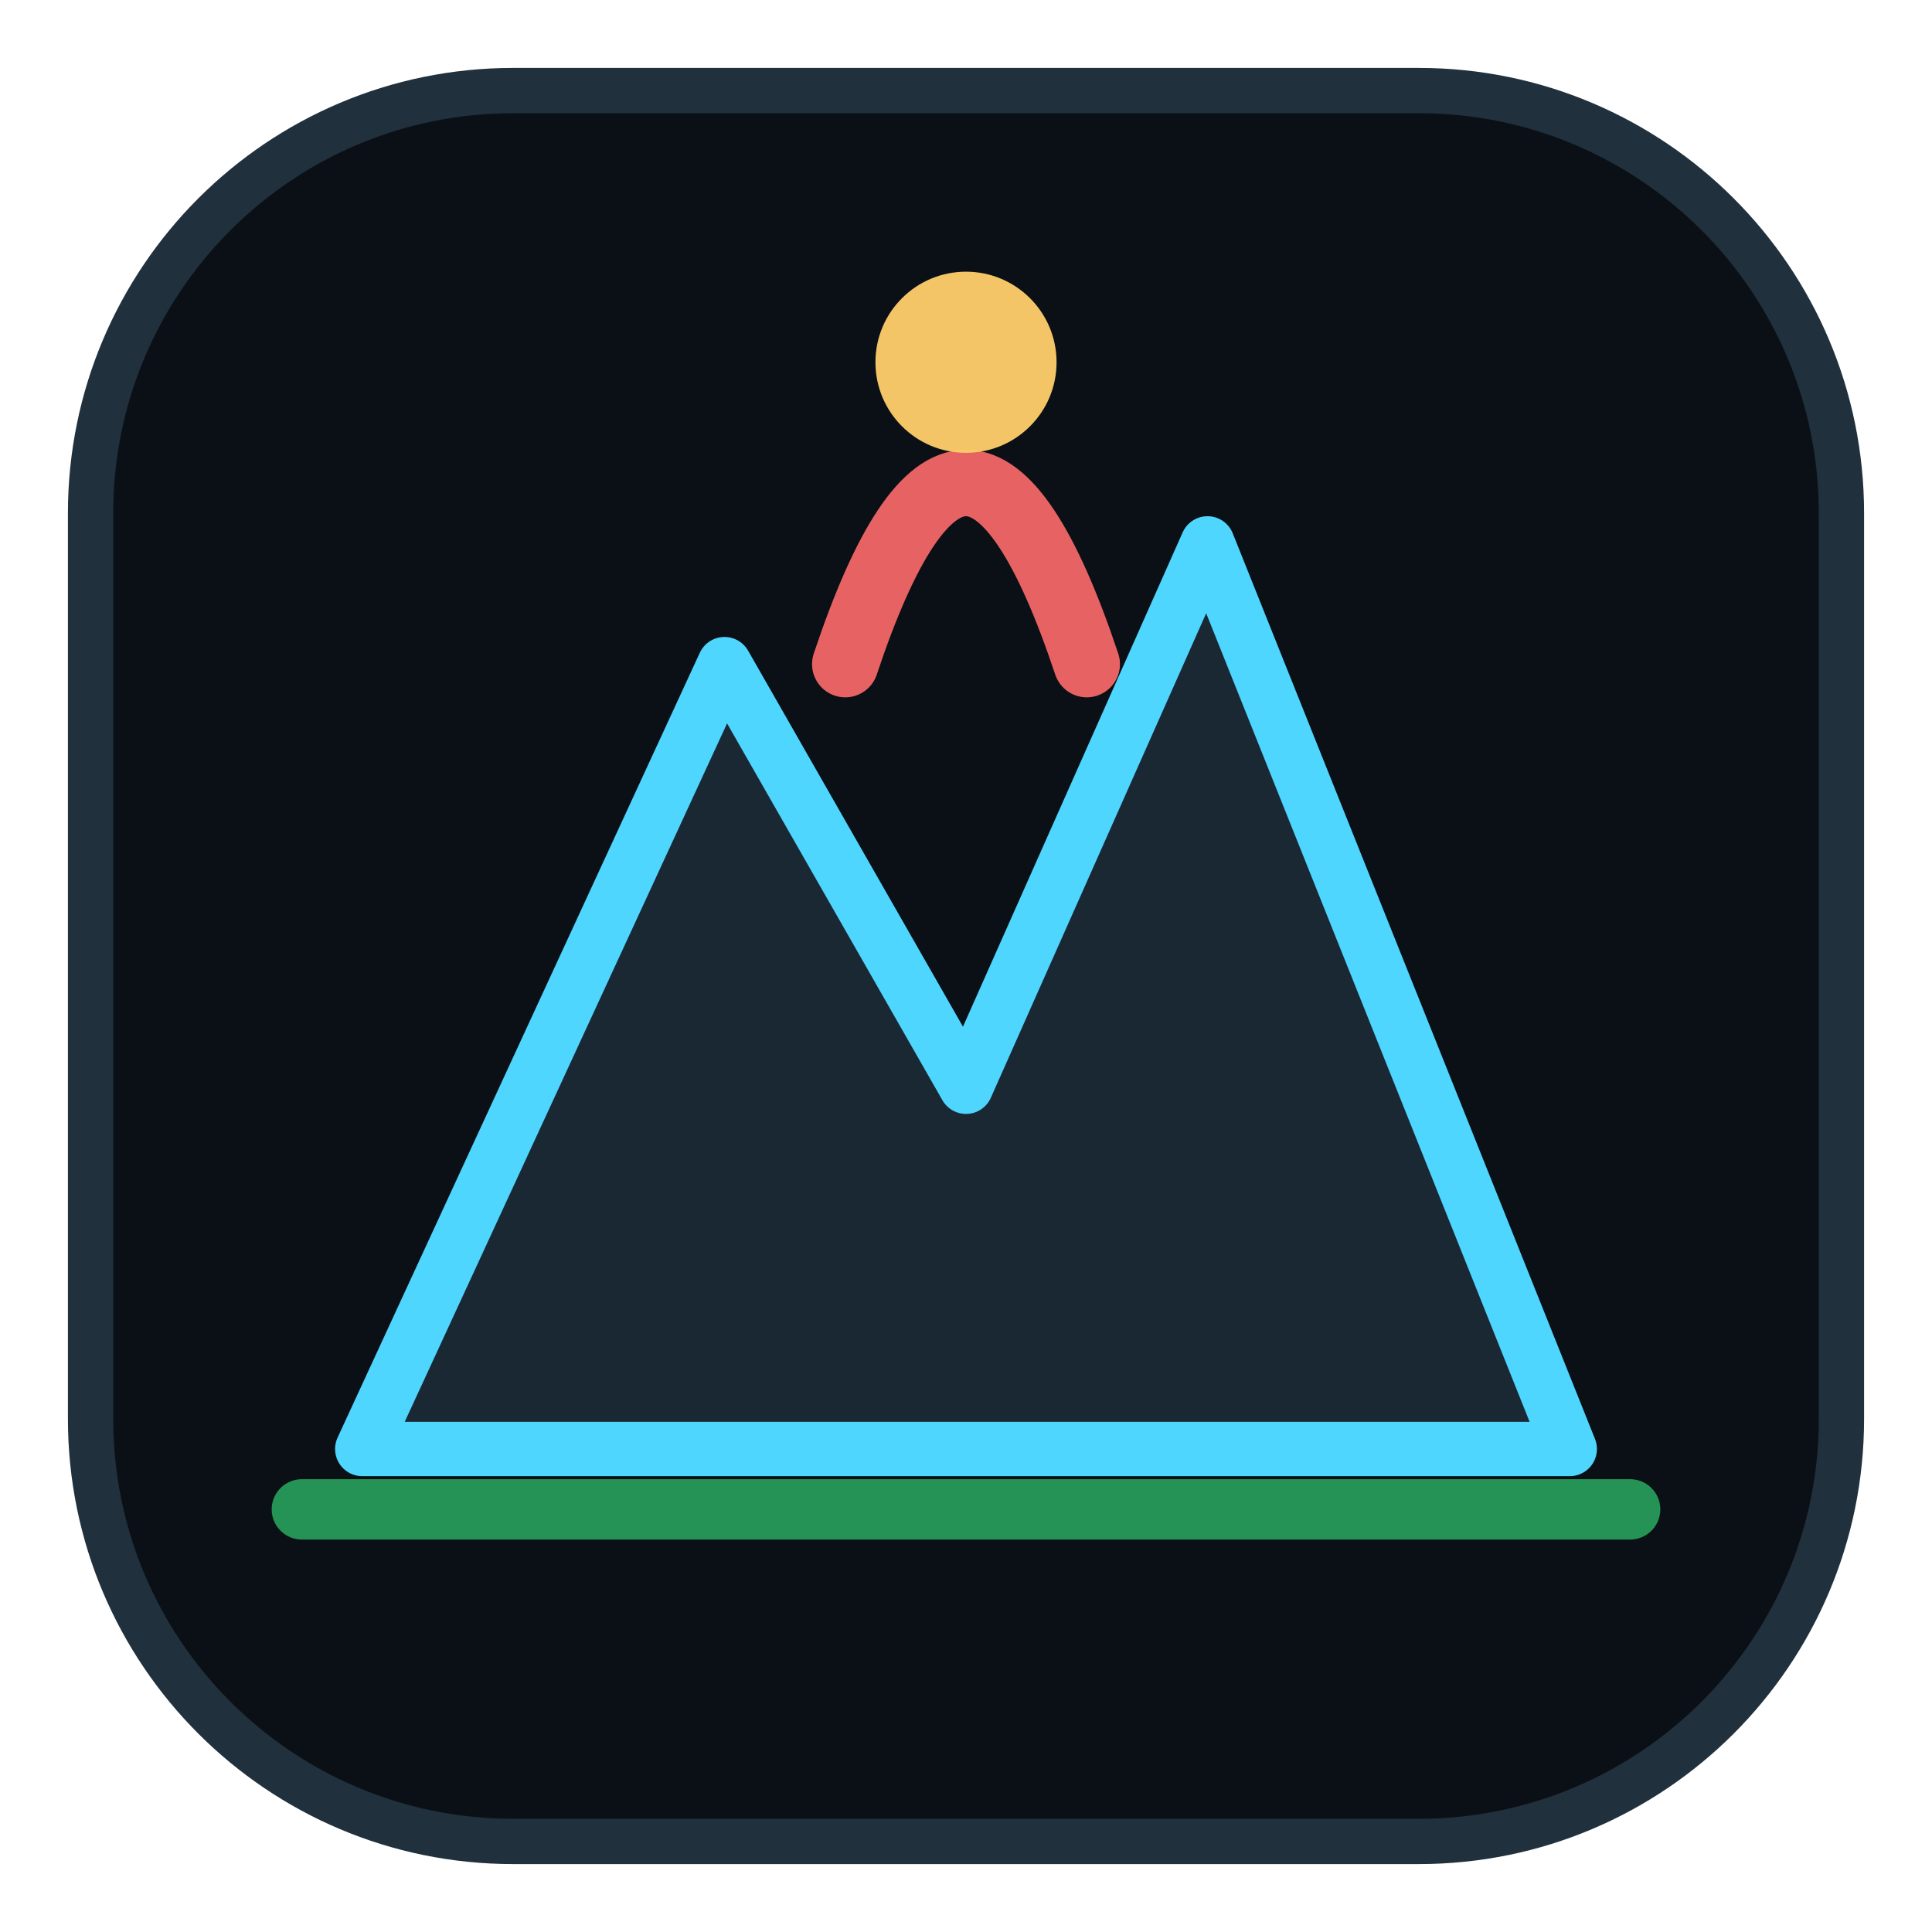
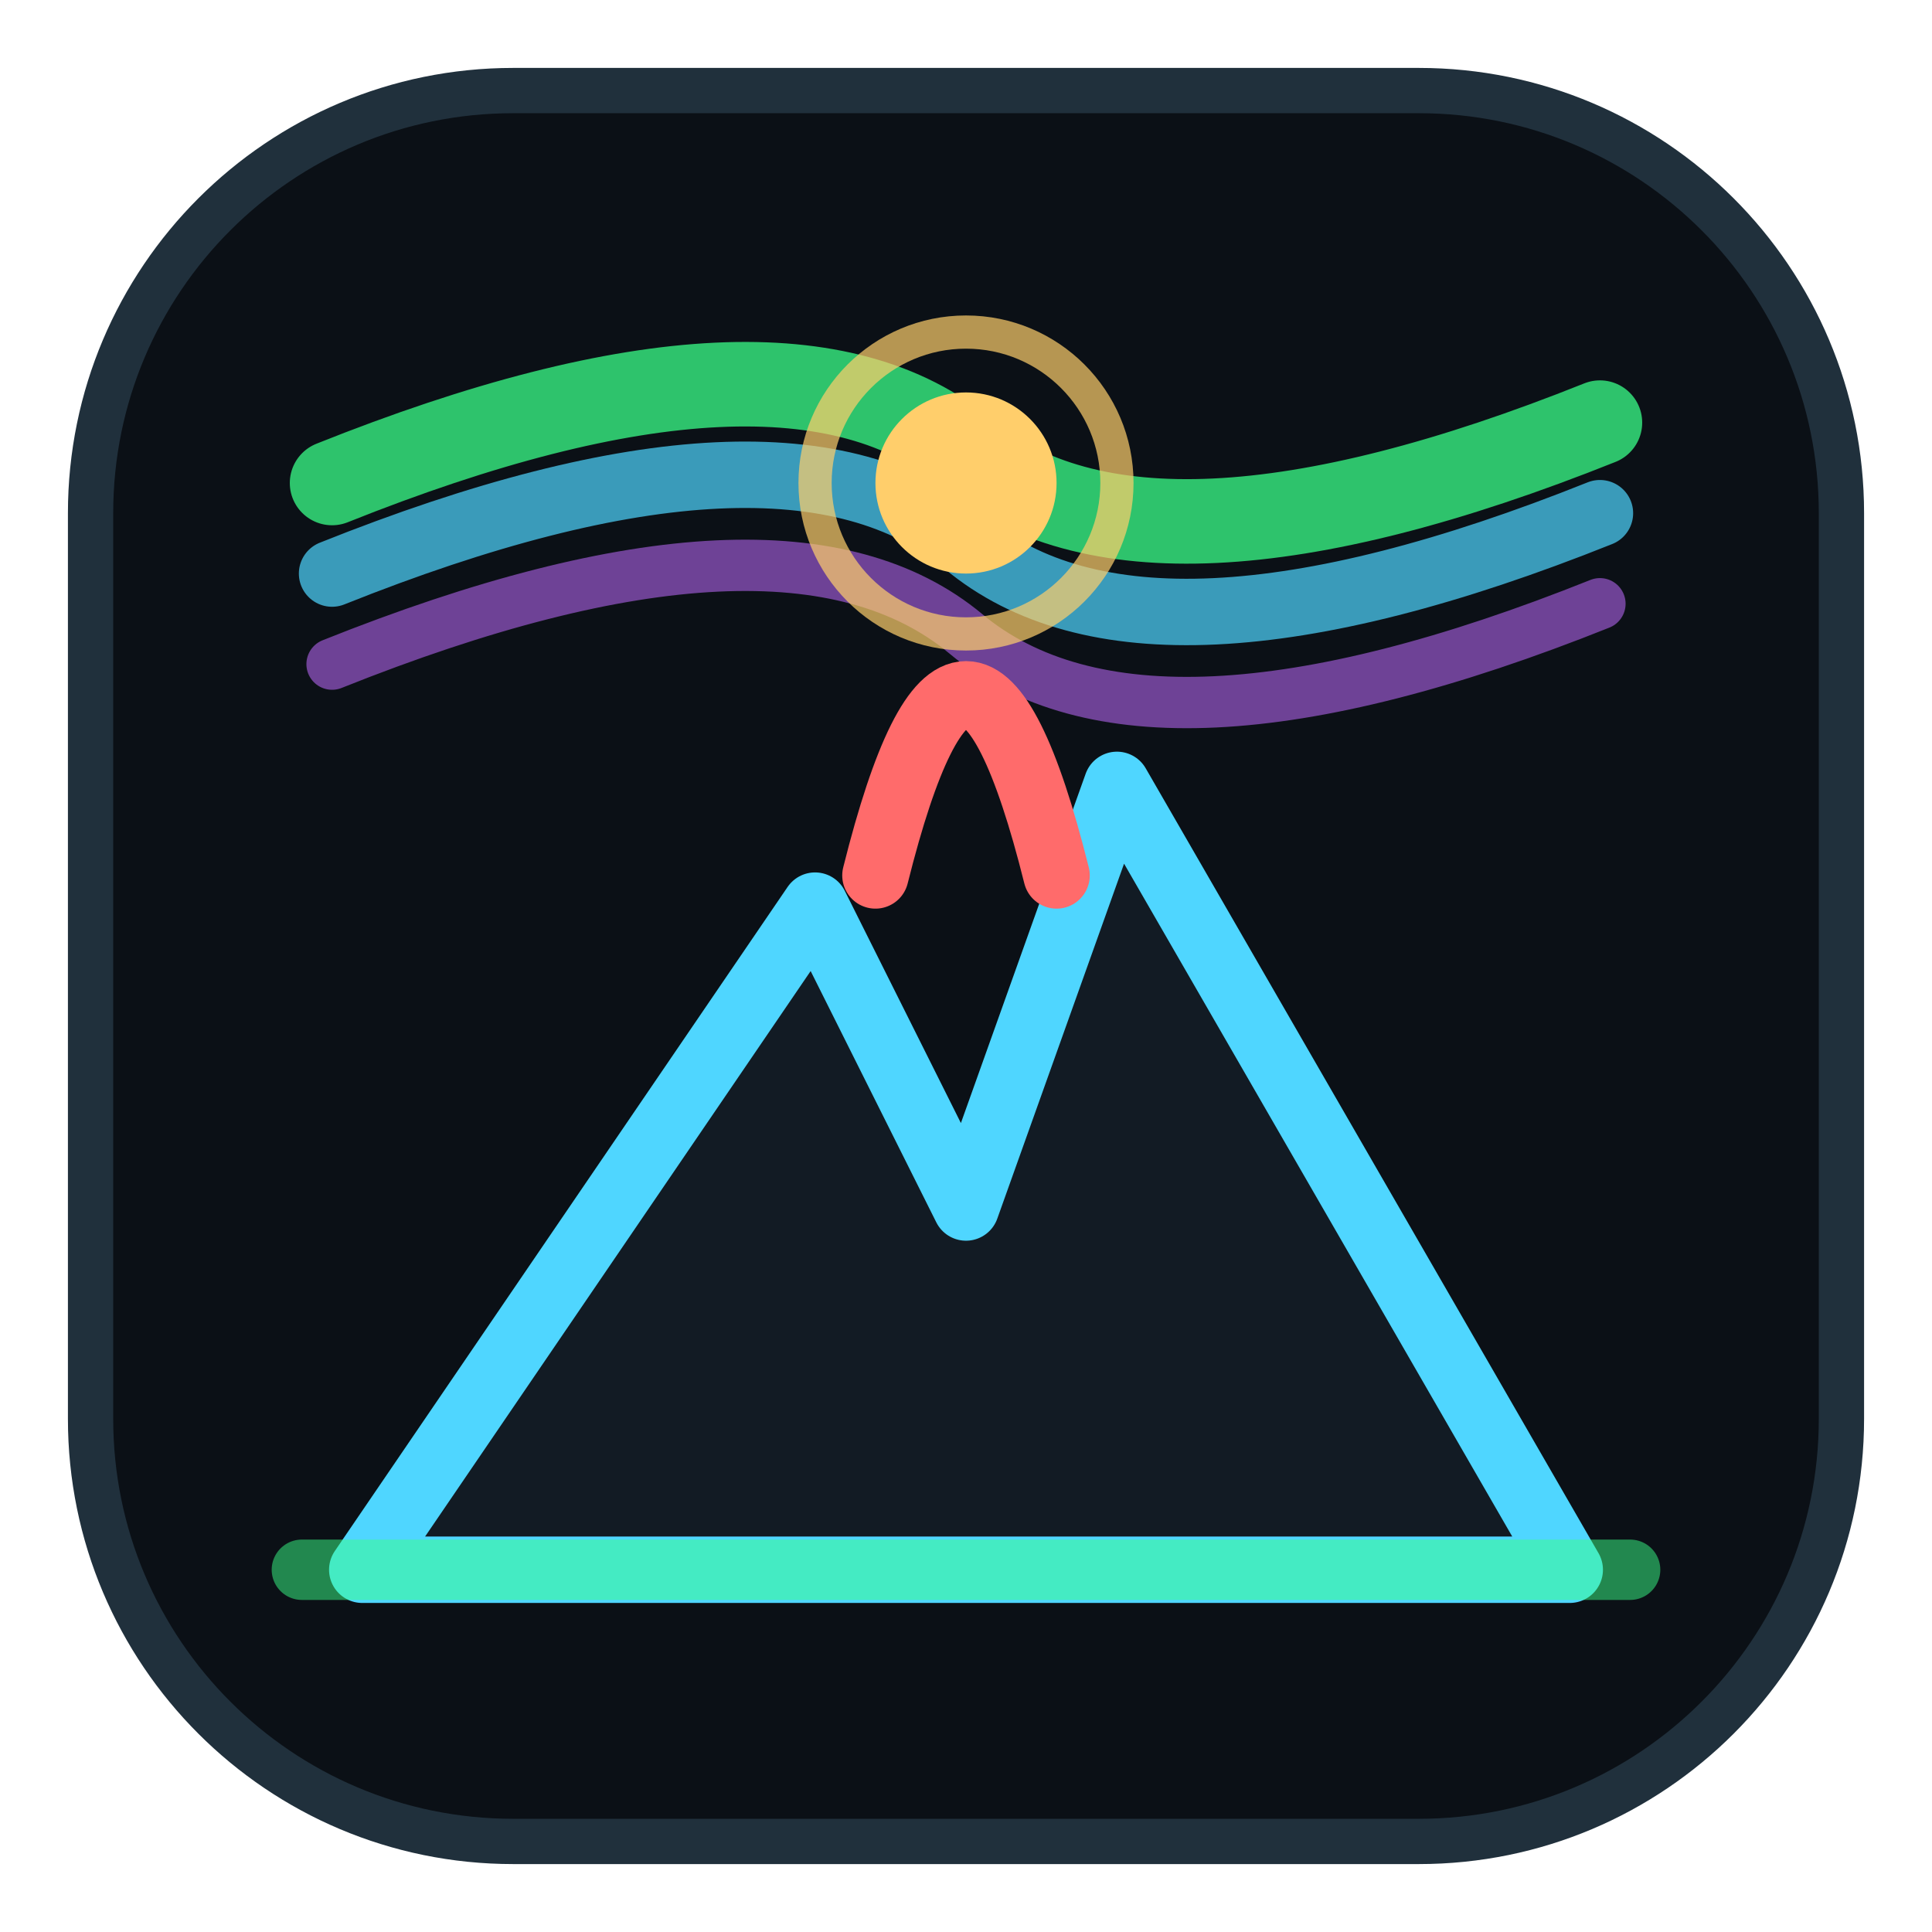
<svg xmlns="http://www.w3.org/2000/svg" viewBox="0 0 64 64" width="64" height="64" role="img" aria-label="GeoNet Volcano Timelapse">
  <rect x="3" y="3" width="58" height="58" rx="14" fill="#0b1016" stroke="#20303c" stroke-width="1.5" />
-   <path d="M12 48 L24 22 L32 36 L40 18 L52 48 Z" fill="#1a2834" stroke="#4fd6ff" stroke-width="1.8" stroke-linejoin="round" />
-   <path d="M28 22 Q32 10 36 22" fill="none" stroke="#ff6b6b" stroke-width="2.2" stroke-linecap="round" opacity="0.9" />
-   <circle cx="32" cy="12" r="3" fill="#ffce6b" opacity="0.95" />
-   <path d="M10 50 H54" stroke="#39ff88" stroke-width="2" stroke-linecap="round" opacity="0.55" />
+   <g fill="none" stroke-linecap="round">
+     <path d="M11 16 Q26 10 32 15 T53 14" stroke="#39ff88" stroke-width="2.8" opacity="0.75" />
+     <path d="M11 19 Q26 13 32 18 T53 17" stroke="#4fd6ff" stroke-width="2.2" opacity="0.7" />
+     <path d="M11 22 Q26 16 32 21 T53 20" stroke="#c06bff" stroke-width="1.7" opacity="0.55" />
+   </g>
+   <path d="M12 52 L27 30 L32 40 L37 26 L52 52 Z" fill="#121b24" stroke="#4fd6ff" stroke-width="2.2" stroke-linejoin="round" />
+   <path d="M29 29 Q32 17 35 29" fill="none" stroke="#ff6b6b" stroke-width="2.2" stroke-linecap="round" />
+   <circle cx="32" cy="16" r="3" fill="#ffce6b" />
+   <circle cx="32" cy="16" r="5" fill="none" stroke="#ffce6b" stroke-width="1.1" opacity="0.7" />
+   <path d="M10 52 H54" stroke="#39ff88" stroke-width="2" stroke-linecap="round" opacity="0.5" />
</svg>
